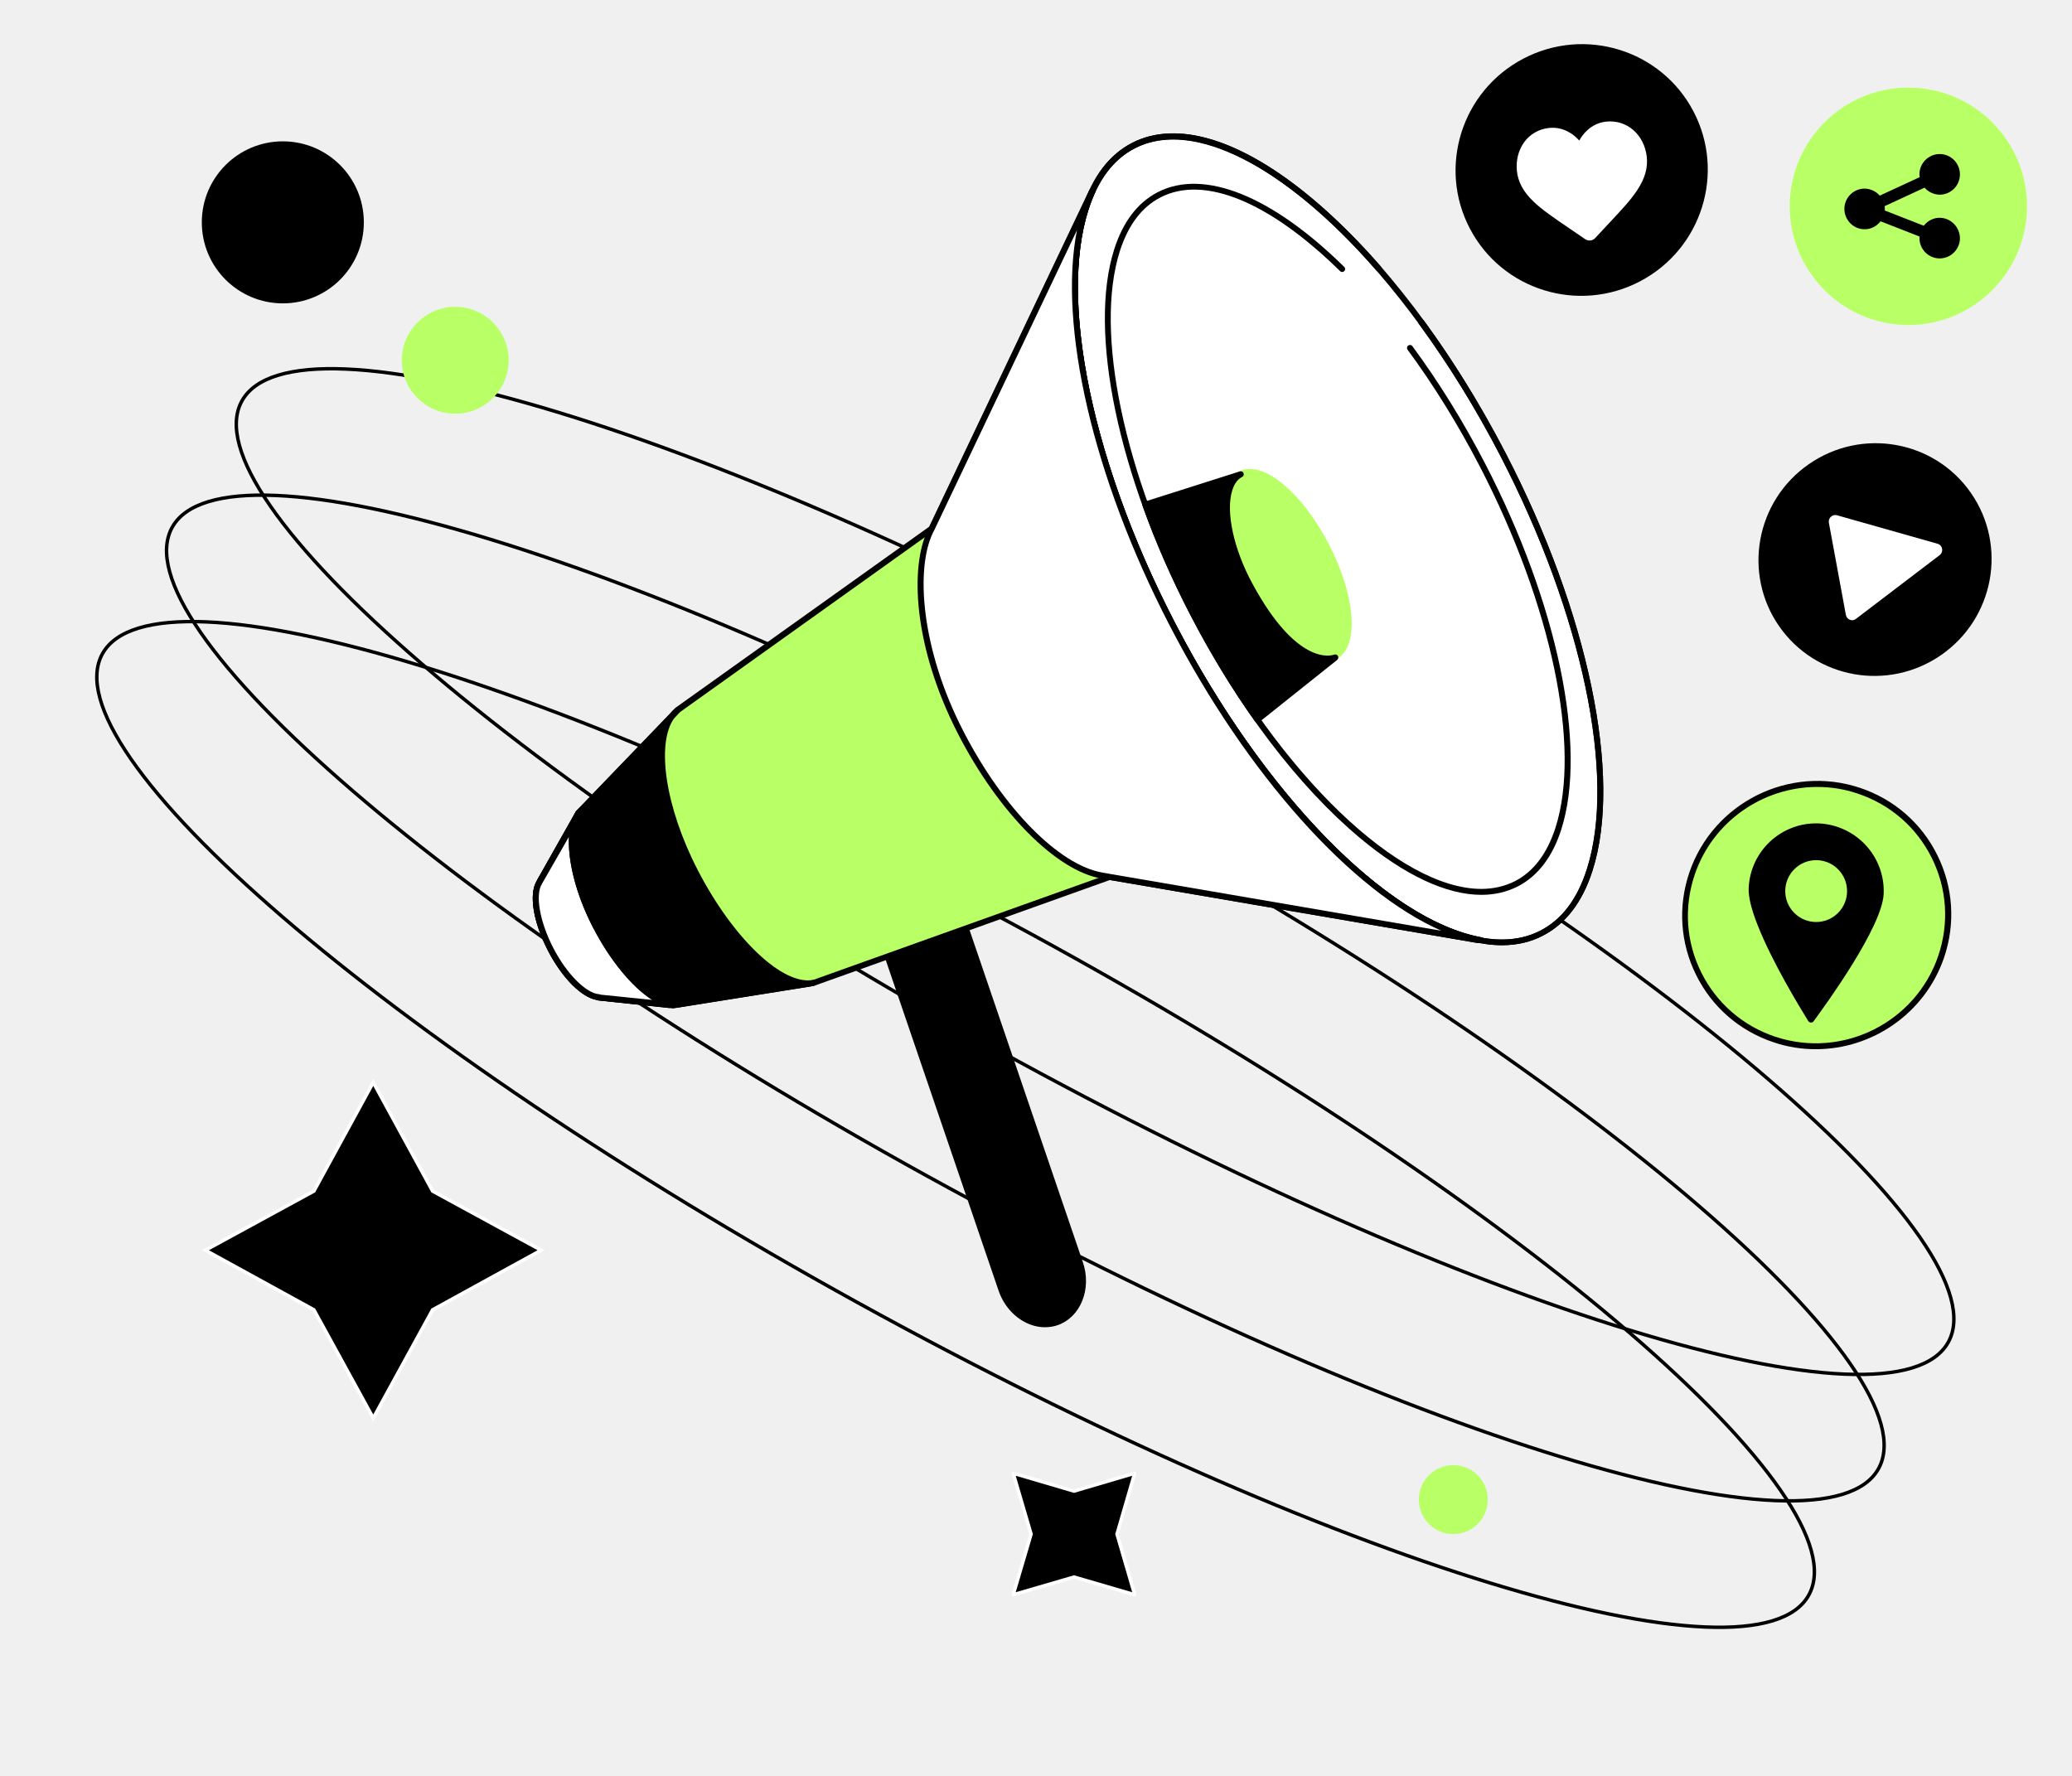
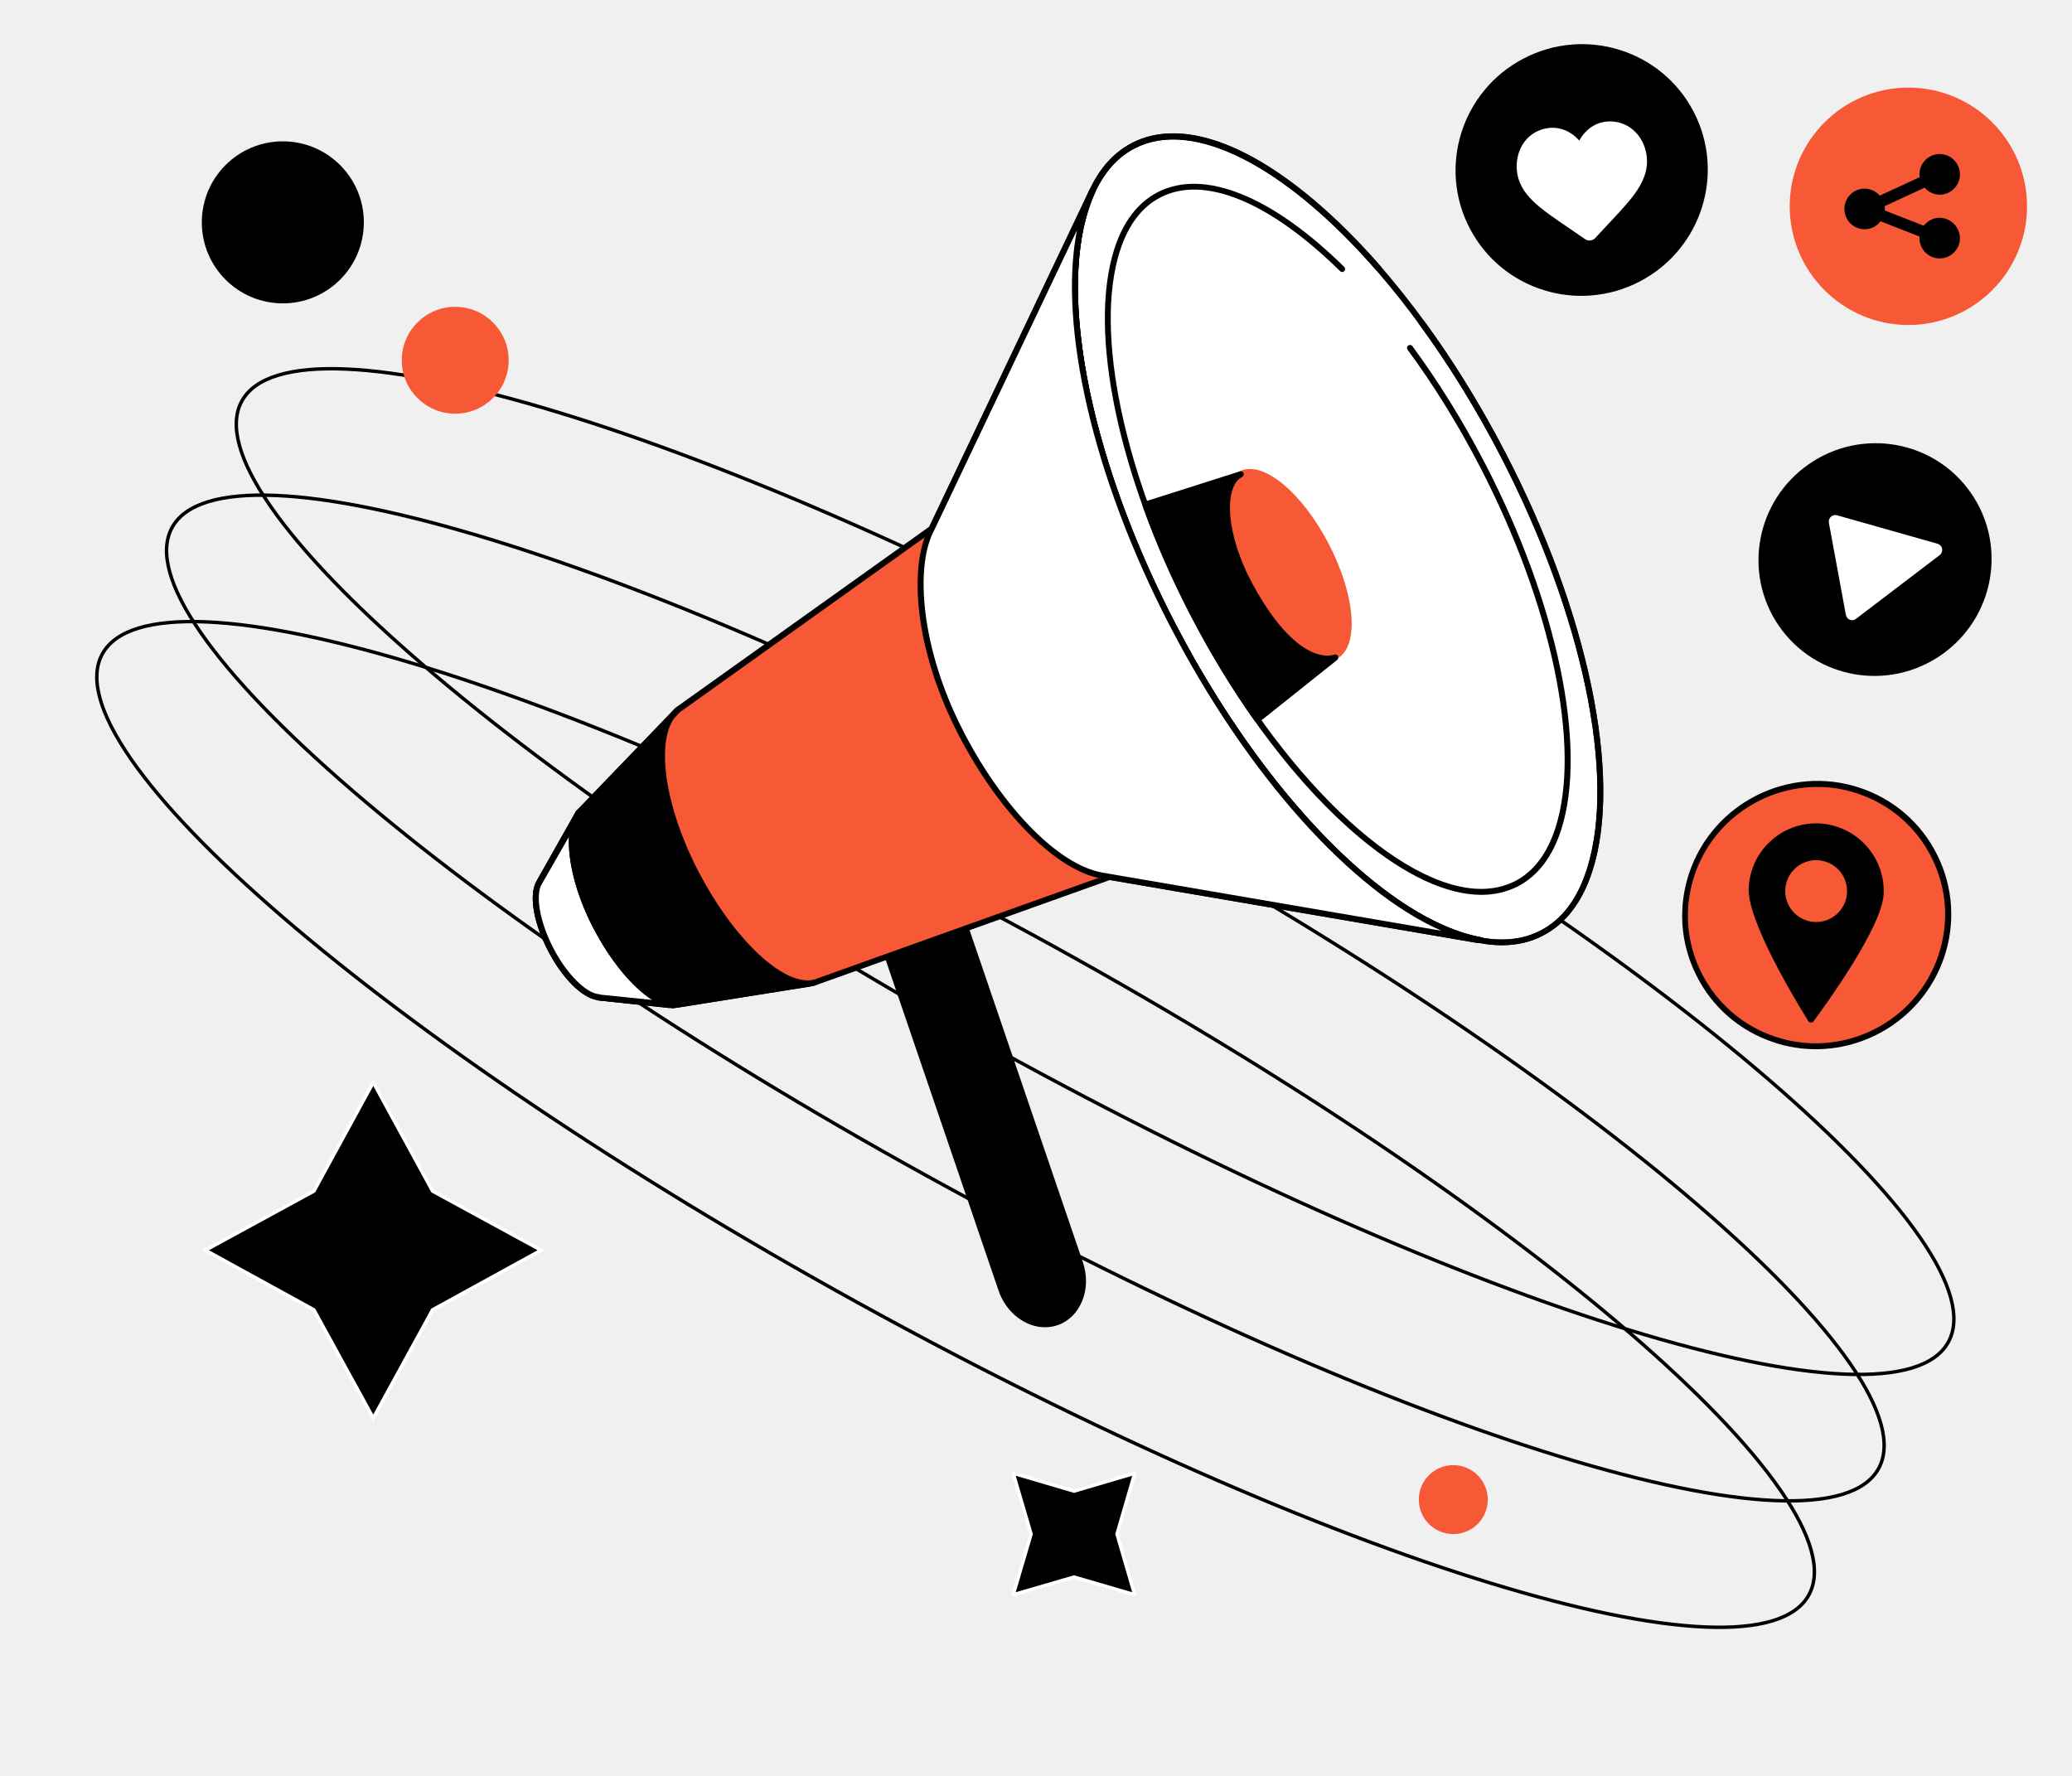
<svg xmlns="http://www.w3.org/2000/svg" width="601" height="515" viewBox="0 0 601 515" fill="none">
  <g clip-path="url(#clip0_332_1228)">
    <path d="M311.536 432.535L329.137 427.349L324.001 445L329.137 462.601L311.536 457.465L293.885 462.601L299.07 445L293.885 427.349L311.536 432.535Z" fill="black" stroke="white" stroke-miterlimit="10" />
  </g>
  <g clip-path="url(#clip1_332_1228)">
    <path d="M125.484 345.509L156.96 362.659L125.484 379.947L108.266 411.354L91.047 379.947L59.571 362.659L91.047 345.509L108.266 313.964L125.484 345.509Z" fill="black" stroke="white" stroke-miterlimit="10" />
  </g>
  <path d="M565.117 389.333C563.218 392.777 559.679 395.268 554.584 396.813C549.486 398.359 542.874 398.943 534.913 398.6C518.992 397.913 497.791 393.524 472.776 385.868C422.756 370.558 357.594 342.216 289.155 304.465C220.715 266.715 161.982 226.717 122.349 192.575C102.53 175.501 87.508 159.909 78.434 146.81C73.897 140.259 70.864 134.355 69.452 129.218C68.04 124.084 68.26 119.762 70.16 116.319C72.059 112.875 75.598 110.384 80.693 108.839C85.791 107.293 92.403 106.709 100.364 107.052C116.285 107.739 137.486 112.128 162.501 119.784C212.521 135.094 277.683 163.436 346.122 201.187C414.562 238.937 473.295 278.934 512.928 313.077C532.747 330.15 547.769 345.742 556.843 358.842C561.38 365.393 564.414 371.297 565.825 376.434C567.237 381.568 567.017 385.889 565.117 389.333Z" stroke="black" />
  <path d="M544.887 426.007C542.987 429.451 539.449 431.942 534.354 433.487C529.256 435.033 522.644 435.617 514.683 435.273C498.762 434.587 477.56 430.198 452.546 422.542C402.526 407.232 337.364 378.89 268.924 341.139C200.485 303.388 141.752 263.391 102.119 229.249C82.299 212.175 67.277 196.583 58.204 183.483C53.666 176.933 50.633 171.029 49.221 165.892C47.81 160.758 48.03 156.436 49.929 152.992C51.829 149.549 55.367 147.057 60.462 145.512C65.56 143.967 72.172 143.383 80.134 143.726C96.054 144.413 117.256 148.802 142.27 156.458C192.291 171.767 257.452 200.11 325.892 237.86C394.331 275.611 453.064 315.608 492.697 349.75C512.517 366.824 527.539 382.416 536.612 395.516C541.15 402.067 544.183 407.971 545.595 413.107C547.006 418.241 546.786 422.563 544.887 426.007Z" stroke="black" />
  <path d="M524.658 462.681C522.759 466.125 519.22 468.616 514.125 470.161C509.027 471.707 502.415 472.291 494.454 471.948C478.533 471.261 457.332 466.872 432.317 459.216C382.297 443.906 317.135 415.564 248.696 377.813C180.256 340.063 121.523 300.066 81.891 265.923C62.071 248.85 47.049 233.258 37.975 220.158C33.438 213.607 30.404 207.703 28.993 202.566C27.581 197.432 27.801 193.111 29.701 189.667C31.6 186.223 35.139 183.732 40.234 182.187C45.332 180.641 51.944 180.057 59.905 180.4C75.826 181.087 97.027 185.476 122.042 193.132C172.062 208.442 237.224 236.784 305.663 274.535C374.103 312.285 432.836 352.283 472.469 386.425C492.288 403.499 507.31 419.091 516.384 432.19C520.921 438.741 523.955 444.645 525.366 449.782C526.778 454.916 526.558 459.237 524.658 462.681Z" stroke="black" />
-   <circle cx="132.037" cy="104.5" r="15.5" fill="#B9FF66" />
-   <circle cx="421.537" cy="435" r="10" fill="#B9FF66" />
+   <circle cx="132.037" cy="104.5" r="15.5" fill="#f75835" />
+   <circle cx="421.537" cy="435" r="10" fill="#f75835" />
  <circle cx="82.037" cy="64.5" r="23.5" fill="black" />
  <path d="M306.509 383.59C300.205 385.744 293.001 381.475 290.495 374.071L251.496 259.81L274.284 252.015L313.322 366.433C315.828 373.758 312.774 381.436 306.509 383.59Z" fill="black" />
  <path d="M303.102 385C301.262 385 299.383 384.569 297.581 383.668C293.94 381.866 291.042 378.498 289.633 374.345L250.634 260.084C250.478 259.653 250.713 259.144 251.182 258.987L273.971 251.192C274.206 251.113 274.441 251.113 274.636 251.231C274.832 251.348 274.989 251.505 275.067 251.74L314.105 366.159C316.728 373.914 313.439 382.101 306.744 384.412C305.608 384.804 304.355 385 303.102 385ZM252.592 260.358L291.317 373.797C292.57 377.518 295.154 380.574 298.364 382.14C300.949 383.394 303.729 383.629 306.235 382.767C312.03 380.769 314.849 373.562 312.5 366.707L273.736 253.111L252.592 260.358Z" fill="black" />
-   <path d="M270.251 153.382L196.521 205.988L167.821 235.798L156.544 255.736L156.505 255.892C154.273 259.339 155.565 267.291 159.755 275.399C163.866 283.39 169.661 288.953 173.733 289.266L173.616 289.344L195.268 291.695L235.794 285.231L321.818 254.443L428.751 272.775L429.495 272.814C402.635 267.8 366.377 231.88 340.025 181.076C313.713 130.31 305.334 80.132 316.885 55.376H316.845L270.838 152.128L270.251 153.382Z" fill="#B9FF66" />
+   <path d="M270.251 153.382L196.521 205.988L167.821 235.798L156.544 255.736L156.505 255.892C154.273 259.339 155.565 267.291 159.755 275.399C163.866 283.39 169.661 288.953 173.733 289.266L173.616 289.344L195.268 291.695L235.794 285.231L321.818 254.443L428.751 272.775L429.495 272.814C402.635 267.8 366.377 231.88 340.025 181.076C313.713 130.31 305.334 80.132 316.885 55.376H316.845L270.838 152.128L270.251 153.382Z" fill="#f75835" />
  <path d="M447.266 270.603C473.694 256.873 468.583 194.629 435.852 131.577C403.121 68.525 355.163 28.541 328.736 42.271C302.308 56.001 307.419 118.245 340.15 181.297C372.881 244.349 420.839 284.333 447.266 270.603Z" fill="white" />
  <path d="M435.643 274.185C424.131 274.185 410.27 267.761 395.352 255.266C375.031 238.266 355.101 212.06 339.243 181.428C315.241 135.05 305.334 87.496 314.027 60.273C316.924 51.185 321.78 44.839 328.397 41.431C341.553 34.694 360.073 40.413 380.591 57.57C400.912 74.57 420.842 100.775 436.7 131.407C460.742 177.786 470.648 225.339 461.916 252.563C459.019 261.651 454.163 267.996 447.546 271.404C443.983 273.284 439.989 274.185 435.643 274.185ZM340.378 40.413C336.345 40.413 332.586 41.236 329.219 42.998C322.993 46.171 318.451 52.203 315.711 60.86C307.136 87.692 317.003 134.737 340.809 180.723C373.23 243.279 420.764 283.312 446.802 269.955C453.028 266.782 457.57 260.75 460.311 252.093C468.886 225.261 459.019 178.216 435.212 132.23C406.981 77.782 367.356 40.413 340.378 40.413Z" fill="black" />
  <path d="M435.643 274.185C424.131 274.185 410.27 267.761 395.352 255.266C375.031 238.265 355.101 212.06 339.243 181.428C315.241 135.05 305.334 87.496 314.027 60.273C316.924 51.185 321.78 44.839 328.397 41.431C337.207 36.887 348.718 38.023 361.679 44.682C374.091 51.067 387.521 62.388 400.599 77.39C400.912 77.743 400.873 78.291 400.521 78.605C400.168 78.918 399.62 78.879 399.307 78.526C372.76 48.051 345.899 34.42 329.219 42.998C322.993 46.171 318.451 52.203 315.711 60.86C307.136 87.692 317.003 134.737 340.809 180.723C369.001 235.132 408.665 272.54 435.604 272.54C439.637 272.54 443.396 271.717 446.763 269.955C452.989 266.782 457.531 260.75 460.272 252.093C468.847 225.261 458.98 178.216 435.173 132.23C428.086 118.52 420.098 105.632 411.523 93.92C411.249 93.529 411.328 92.98 411.719 92.706C412.111 92.432 412.659 92.51 412.933 92.902C421.586 104.692 429.574 117.658 436.739 131.446C460.742 177.785 470.648 225.339 461.916 252.563C459.019 261.65 454.163 267.996 447.546 271.404C443.983 273.284 439.989 274.185 435.643 274.185Z" fill="black" />
-   <path d="M387.303 190.339C393.426 187.158 392.248 172.751 384.673 158.159C377.098 143.567 365.995 134.316 359.872 137.497C353.75 140.678 354.928 155.085 362.503 169.677C370.077 184.269 381.181 193.52 387.303 190.339Z" fill="#B9FF66" />
-   <path d="M384.624 191.848C377.889 191.848 368.492 183.152 361.718 170.03C356.08 159.14 353.77 147.937 355.845 141.474C356.589 139.202 357.803 137.596 359.486 136.734C366.143 133.326 377.537 142.61 385.446 157.847C391.085 168.737 393.395 179.94 391.32 186.403C390.576 188.675 389.362 190.281 387.678 191.143C386.738 191.613 385.72 191.848 384.624 191.848ZM362.54 137.714C361.718 137.714 360.935 137.87 360.269 138.223C358.977 138.889 358.038 140.142 357.45 141.983C355.532 148.016 357.764 158.748 363.206 169.246C370.411 183.152 381.257 192.514 386.856 189.615C388.148 188.949 389.088 187.696 389.675 185.855C391.594 179.783 389.323 169.09 383.919 158.592C377.576 146.41 368.492 137.714 362.54 137.714Z" fill="#B9FF66" />
+   <path d="M387.303 190.339C393.426 187.158 392.248 172.751 384.673 158.159C377.098 143.567 365.995 134.316 359.872 137.497C353.75 140.678 354.928 155.085 362.503 169.677C370.077 184.269 381.181 193.52 387.303 190.339Z" fill="#f75835" />
+   <path d="M384.624 191.848C377.889 191.848 368.492 183.152 361.718 170.03C356.08 159.14 353.77 147.937 355.845 141.474C356.589 139.202 357.803 137.596 359.486 136.734C366.143 133.326 377.537 142.61 385.446 157.847C391.085 168.737 393.395 179.94 391.32 186.403C390.576 188.675 389.362 190.281 387.678 191.143C386.738 191.613 385.72 191.848 384.624 191.848ZM362.54 137.714C361.718 137.714 360.935 137.87 360.269 138.223C358.977 138.889 358.038 140.142 357.45 141.983C355.532 148.016 357.764 158.748 363.206 169.246C370.411 183.152 381.257 192.514 386.856 189.615C388.148 188.949 389.088 187.696 389.675 185.855C391.594 179.783 389.323 169.09 383.919 158.592C377.576 146.41 368.492 137.714 362.54 137.714Z" fill="#f75835" />
  <path d="M429.692 259.574C419.59 259.574 407.452 253.934 394.374 243.005C376.597 228.12 359.134 205.166 345.273 178.373C324.247 137.792 315.593 96.153 323.19 72.298C325.735 64.307 330.003 58.745 335.837 55.728C349.228 48.874 368.923 56.786 389.91 77.429C390.262 77.782 390.262 78.291 389.91 78.644C389.558 78.996 389.049 78.996 388.696 78.644C368.257 58.549 349.267 50.715 336.62 57.256C331.216 60.037 327.262 65.247 324.834 72.807C317.355 96.231 325.97 137.361 346.8 177.589C371.429 225.182 406.081 257.851 429.653 257.851C433.177 257.851 436.426 257.107 439.402 255.618C444.806 252.837 448.76 247.627 451.188 240.067C458.667 216.643 450.052 175.513 429.222 135.285C422.918 123.142 415.87 111.743 408.274 101.441C408 101.049 408.078 100.501 408.47 100.227C408.861 99.953 409.409 100.031 409.683 100.423C417.358 110.842 424.445 122.28 430.788 134.501C451.814 175.082 460.468 216.721 452.872 240.576C450.327 248.567 446.059 254.13 440.225 257.146C437.014 258.752 433.49 259.574 429.692 259.574Z" fill="black" />
  <path d="M195.308 292.517C195.269 292.517 195.23 292.517 195.23 292.517L173.577 290.167C173.46 290.167 173.342 290.128 173.225 290.05C168.761 289.344 163.123 283.704 159.011 275.791C154.626 267.448 153.334 259.3 155.722 255.462L155.762 255.344L167.038 235.367C167.077 235.289 167.117 235.249 167.156 235.21L195.857 205.401C195.896 205.362 195.935 205.323 195.974 205.284L269.508 152.794L316.024 54.984C316.141 54.789 316.298 54.632 316.533 54.554C316.768 54.475 317.003 54.475 317.199 54.593C317.629 54.789 317.825 55.298 317.629 55.729C305.844 80.994 315.163 131.211 340.77 180.645C366.417 230.157 402.165 266.821 429.692 271.874C430.122 271.953 430.436 272.344 430.396 272.814C430.357 273.245 429.966 273.559 429.535 273.598L428.791 273.559C428.752 273.559 428.713 273.559 428.674 273.559L321.936 255.266L236.108 285.976C236.069 285.976 235.991 286.015 235.951 286.015L195.426 292.478C195.387 292.517 195.348 292.517 195.308 292.517ZM174.204 288.522L195.308 290.794L235.638 284.331L321.623 253.581C321.78 253.542 321.897 253.503 322.054 253.542L418.141 269.994C392.181 258.595 361.836 224.947 339.321 181.468C316.964 138.301 306.979 94.469 312.461 66.775L271.035 153.735C270.956 153.852 270.878 153.97 270.761 154.048L197.11 206.655L168.526 236.307L157.249 256.284C157.249 256.323 157.21 256.363 157.21 256.363C155.174 259.535 156.545 267.37 160.499 275.008C164.376 282.49 169.975 288.13 173.812 288.404C173.969 288.404 174.086 288.444 174.204 288.522Z" fill="black" />
  <path d="M270.367 153.069L316.845 55.337H316.884C305.333 80.093 313.751 130.271 340.025 181.037C366.376 231.881 402.634 267.8 429.573 272.736L428.829 272.697L322.052 254.404L319.586 253.973C307.173 251.779 290.611 235.641 278.747 212.608C266.569 188.988 264.416 165.447 269.819 154.244L270.367 153.069Z" fill="white" />
  <path d="M429.573 273.598C429.534 273.598 429.573 273.598 429.573 273.598L428.79 273.558C428.751 273.558 428.711 273.558 428.672 273.558L321.896 255.266L319.429 254.835C306.312 252.524 289.671 235.719 277.964 213.039C264.69 187.265 264.025 164.311 269.036 153.891L269.624 152.716L316.101 55.024C316.218 54.828 316.375 54.671 316.61 54.593C316.845 54.514 317.08 54.514 317.276 54.632C317.706 54.828 317.902 55.337 317.706 55.768C305.921 81.033 315.24 131.25 340.847 180.684C366.494 230.196 402.243 266.86 429.769 271.913C430.199 271.992 430.513 272.383 430.473 272.853C430.356 273.245 430.004 273.598 429.573 273.598ZM312.381 66.775L271.151 153.46L270.563 154.635C265.591 164.977 267.04 188.087 279.491 212.217C290.963 234.466 307.134 250.918 319.742 253.111L322.209 253.542L418.1 269.994C392.14 258.595 361.795 224.947 339.281 181.467C316.923 138.301 306.939 94.469 312.381 66.775Z" fill="black" />
  <path d="M194.133 292.4C194.094 292.4 194.055 292.4 194.055 292.4L173.538 290.206C173.42 290.206 173.303 290.167 173.185 290.089C168.721 289.384 163.083 283.743 158.972 275.831C154.626 267.448 153.333 259.3 155.722 255.462L155.761 255.344L167.038 235.367C167.273 234.936 167.782 234.819 168.212 235.054C168.643 235.289 168.761 235.798 168.526 236.229L157.249 256.284C157.249 256.323 157.21 256.363 157.21 256.363C155.174 259.535 156.544 267.37 160.499 275.008C164.375 282.49 169.974 288.13 173.812 288.404C173.929 288.404 174.086 288.444 174.164 288.522L194.212 290.676C194.681 290.716 195.034 291.146 194.955 291.616C194.916 292.047 194.564 292.4 194.133 292.4Z" fill="black" />
  <path d="M195.503 291.538C188.847 291.068 179.528 281.628 172.754 268.584C165.589 254.756 163.905 240.459 168.29 235.367L156.583 255.736L156.505 255.892C154.273 259.339 155.565 267.291 159.755 275.399C163.866 283.39 169.661 288.953 173.733 289.266L173.616 289.344L195.503 291.538Z" fill="white" />
  <path d="M195.504 292.4C195.464 292.4 195.464 292.4 195.425 292.4C195.269 292.4 195.073 292.36 194.916 292.36L173.538 290.206C173.42 290.206 173.303 290.167 173.185 290.088C168.721 289.383 163.083 283.743 158.972 275.83C154.626 267.448 153.333 259.3 155.722 255.461L155.761 255.344L166.059 237.404C166.45 236.385 166.959 235.484 167.586 234.74C167.86 234.387 168.369 234.348 168.721 234.583C169.074 234.857 169.191 235.327 168.956 235.719L167.508 238.187C165.197 244.415 167.468 256.636 173.42 268.074C179.881 280.57 188.691 289.697 194.995 290.519L195.464 290.559C195.934 290.598 196.287 291.029 196.248 291.499C196.287 292.047 195.934 292.4 195.504 292.4ZM174.164 288.522L189.121 290.049C183.366 286.367 177.022 278.768 171.971 268.975C167.077 259.535 164.649 249.742 165.041 242.692L157.249 256.284C157.249 256.323 157.21 256.362 157.21 256.362C155.174 259.535 156.544 267.369 160.499 275.008C164.375 282.489 169.974 288.13 173.812 288.404C173.929 288.404 174.086 288.443 174.164 288.522Z" fill="black" />
  <path d="M234.345 285.388L236.068 285.035C226.749 286.994 212.026 272.892 201.65 252.876C191.039 232.429 189.042 212.021 196.56 205.988L195.581 206.968L168.368 235.249C163.905 240.263 165.549 254.639 172.754 268.544C179.684 281.941 189.512 291.499 196.208 291.459L234.345 285.388Z" fill="black" />
  <path d="M196.169 292.36C189.043 292.36 179.137 282.764 171.971 268.975C164.689 254.874 162.848 240.146 167.704 234.701L194.407 206.968C194.877 206.341 195.425 205.793 196.013 205.323C196.365 205.048 196.874 205.088 197.187 205.401C197.501 205.753 197.501 206.263 197.187 206.576L195.66 208.182C190.218 215.468 192.92 234.113 202.434 252.484C212.693 272.305 227.024 285.897 235.795 284.252L235.912 284.213C236.382 284.135 236.813 284.409 236.93 284.879C237.008 285.349 236.734 285.78 236.264 285.897C236.225 285.897 236.186 285.897 236.147 285.936L234.542 286.25H234.502L196.365 292.321C196.287 292.321 196.209 292.36 196.169 292.36ZM192.136 211.825L168.996 235.876C164.689 240.733 166.646 254.913 173.538 268.192C180.272 281.197 189.787 290.598 196.169 290.637L229.843 285.27C220.759 282.058 209.561 269.955 200.907 253.307C192.685 237.443 189.513 221.304 192.136 211.825Z" fill="black" />
  <path d="M359.878 137.479C353.731 140.612 354.631 155.145 362.462 169.638C375.579 193.885 386.034 191.025 387.248 190.594C387.287 190.594 387.287 190.634 387.248 190.634L364.733 208.77C358.116 199.486 351.812 189.145 346.017 177.981C340.496 167.288 335.837 156.633 332.156 146.292L359.878 137.479Z" fill="black" />
  <path d="M364.733 209.631C364.694 209.631 364.655 209.631 364.616 209.631C364.381 209.592 364.185 209.475 364.028 209.279C357.255 199.76 350.951 189.341 345.273 178.412C339.83 167.914 335.132 157.221 331.373 146.645C331.295 146.41 331.295 146.174 331.412 145.979C331.53 145.783 331.686 145.626 331.921 145.548L359.643 136.734C360.074 136.617 360.544 136.813 360.7 137.243C360.857 137.674 360.7 138.144 360.309 138.34C358.977 139.006 357.998 140.338 357.411 142.297C355.493 148.446 357.842 159.336 363.284 169.325C376.088 192.984 385.955 190.281 387.013 189.889C387.404 189.733 387.874 189.928 388.07 190.281C388.266 190.634 388.187 191.143 387.874 191.417L365.281 209.436C365.125 209.553 364.929 209.631 364.733 209.631ZM333.292 146.84C337.011 157.064 341.553 167.405 346.8 177.59C352.282 188.166 358.39 198.233 364.929 207.516L384.467 191.77C380.004 191.574 371.585 188.244 361.718 170.03C356.002 159.493 353.652 148.368 355.727 141.67C356.002 140.808 356.315 140.064 356.706 139.359L333.292 146.84Z" fill="black" />
  <path d="M475.723 81.597C493.623 72.194 500.547 50.116 491.187 32.285C481.827 14.454 459.729 7.623 441.829 17.027C423.929 26.43 417.006 48.508 426.365 66.339C435.725 84.17 457.823 91.001 475.723 81.597Z" fill="black" />
  <path d="M442.104 41.235C443.827 38.885 446.372 37.436 449.27 37.122C451.462 36.887 453.498 37.357 455.417 38.532C456.396 39.12 457.257 39.864 458.08 40.765C458.667 39.708 459.372 38.767 460.194 37.984C461.799 36.417 463.718 35.516 465.872 35.281C468.769 34.968 471.588 35.83 473.781 37.749C475.934 39.629 477.305 42.371 477.657 45.466C478.01 48.639 477.148 51.694 474.956 55.063C472.998 58.079 470.022 61.212 466.576 64.894C465.402 66.148 464.07 67.558 462.7 69.047C462.348 69.438 461.839 69.713 461.29 69.752C460.742 69.83 460.233 69.673 459.763 69.36C458.08 68.185 456.474 67.088 455.065 66.148C450.914 63.328 447.312 60.899 444.728 58.392C441.83 55.611 440.342 52.791 439.99 49.618C439.677 46.523 440.421 43.546 442.104 41.235Z" fill="white" />
-   <path d="M577.272 83.593C590.377 70.483 590.377 49.228 577.272 36.118C564.168 23.009 542.922 23.009 529.817 36.118C516.713 49.228 516.713 70.483 529.817 83.593C542.922 96.702 564.168 96.702 577.272 83.593Z" fill="#B9FF66" />
-   <path d="M553.539 94.273C534.587 94.273 519.121 78.84 519.121 59.842C519.121 40.883 534.548 25.411 553.539 25.411C572.529 25.411 587.956 40.844 587.956 59.842C587.956 78.801 572.529 94.273 553.539 94.273ZM553.539 27.134C535.527 27.134 520.844 41.784 520.844 59.842C520.844 77.861 535.488 92.55 553.539 92.55C571.55 92.55 586.233 77.9 586.233 59.842C586.233 41.823 571.589 27.134 553.539 27.134Z" fill="#B9FF66" />
+   <path d="M577.272 83.593C590.377 70.483 590.377 49.228 577.272 36.118C564.168 23.009 542.922 23.009 529.817 36.118C516.713 49.228 516.713 70.483 529.817 83.593C542.922 96.702 564.168 96.702 577.272 83.593Z" fill="#f75835" />
+   <path d="M553.539 94.273C534.587 94.273 519.121 78.84 519.121 59.842C519.121 40.883 534.548 25.411 553.539 25.411C572.529 25.411 587.956 40.844 587.956 59.842C587.956 78.801 572.529 94.273 553.539 94.273ZM553.539 27.134C535.527 27.134 520.844 41.784 520.844 59.842C520.844 77.861 535.488 92.55 553.539 92.55C571.55 92.55 586.233 77.9 586.233 59.842C586.233 41.823 571.589 27.134 553.539 27.134Z" fill="#f75835" />
  <path d="M562.622 63.171C560.743 63.171 559.098 64.072 558.002 65.482L546.686 61.056C546.686 60.899 546.725 60.782 546.725 60.625C546.725 60.351 546.686 60.077 546.647 59.803L558.237 54.436C559.294 55.651 560.86 56.434 562.622 56.473C565.833 56.473 568.495 53.849 568.495 50.597C568.495 47.346 565.872 44.683 562.622 44.683C559.411 44.683 556.749 47.307 556.749 50.558C556.749 50.833 556.788 51.107 556.827 51.381L545.237 56.747C544.18 55.533 542.614 54.75 540.852 54.71C537.641 54.71 534.979 57.335 534.979 60.586C534.979 63.837 537.602 66.501 540.852 66.501C542.731 66.501 544.376 65.6 545.472 64.19L556.788 68.616C556.788 68.773 556.749 68.89 556.749 69.047C556.749 72.298 559.372 74.962 562.622 74.962C565.833 74.962 568.495 72.337 568.495 69.086C568.456 65.835 565.833 63.211 562.622 63.171Z" fill="black" />
  <path d="M563.067 189.993C578.433 179.322 582.294 158.283 571.69 142.999C561.085 127.715 540.032 123.975 524.665 134.645C509.299 145.315 505.438 166.355 516.042 181.639C526.647 196.923 547.7 200.663 563.067 189.993Z" fill="black" />
  <path d="M535.411 178.373L530.478 151.619C530.243 150.248 531.496 149.112 532.827 149.465L561.998 157.73C563.486 158.161 563.838 160.08 562.624 161.02L538.348 179.509C537.291 180.371 535.685 179.783 535.411 178.373Z" fill="white" />
-   <path d="M543.535 299.582C562.512 290.34 570.452 267.553 561.271 248.686C552.09 229.819 529.264 222.016 510.287 231.258C491.311 240.499 483.371 263.286 492.552 282.153C501.733 301.02 524.559 308.823 543.535 299.582Z" fill="#B9FF66" />
+   <path d="M543.535 299.582C562.512 290.34 570.452 267.553 561.271 248.686C552.09 229.819 529.264 222.016 510.287 231.258C491.311 240.499 483.371 263.286 492.552 282.153C501.733 301.02 524.559 308.823 543.535 299.582Z" fill="#f75835" />
  <path d="M526.718 304.347C522.646 304.347 518.495 303.72 514.462 302.349C504.595 299.059 496.607 292.165 491.987 282.842C487.367 273.559 486.662 263.022 489.99 253.151C496.881 232.821 519.043 221.735 539.443 228.512C549.31 231.802 557.298 238.696 561.918 248.019C566.539 257.303 567.243 267.84 563.915 277.711C558.355 294.006 543.045 304.347 526.718 304.347ZM527.109 228.277C511.486 228.277 496.842 238.148 491.556 253.738C488.385 263.178 489.05 273.245 493.475 282.098C497.899 290.99 505.535 297.61 514.971 300.743C534.47 307.206 555.653 296.63 562.232 277.202C565.403 267.761 564.737 257.694 560.313 248.842C555.888 239.95 548.253 233.33 538.817 230.196C534.94 228.865 530.986 228.277 527.109 228.277Z" fill="black" />
  <path d="M546.375 259.261C545.983 268.78 529.891 291.029 526.053 296.239C525.662 296.787 524.84 296.748 524.487 296.16C522.06 292.243 514.033 279.082 509.843 268.427C508.16 264.197 507.102 260.358 507.22 257.655C507.651 246.844 516.774 238.422 527.581 238.853C538.387 239.362 546.806 248.45 546.375 259.261Z" fill="black" />
-   <path d="M533.13 264.827C536.632 261.324 536.632 255.644 533.13 252.141C529.628 248.638 523.951 248.638 520.45 252.141C516.948 255.644 516.948 261.324 520.45 264.827C523.951 268.33 529.628 268.33 533.13 264.827Z" fill="#B9FF66" />
+   <path d="M533.13 264.827C536.632 261.324 536.632 255.644 533.13 252.141C529.628 248.638 523.951 248.638 520.45 252.141C516.948 255.644 516.948 261.324 520.45 264.827C523.951 268.33 529.628 268.33 533.13 264.827Z" fill="#f75835" />
  <defs>
    <clipPath id="clip0_332_1228">
      <rect width="36" height="36" fill="white" transform="translate(293.537 427)" />
    </clipPath>
    <clipPath id="clip1_332_1228">
      <rect width="70.326" height="70.326" fill="white" transform="translate(108.266 313) rotate(45)" />
    </clipPath>
  </defs>
</svg>
